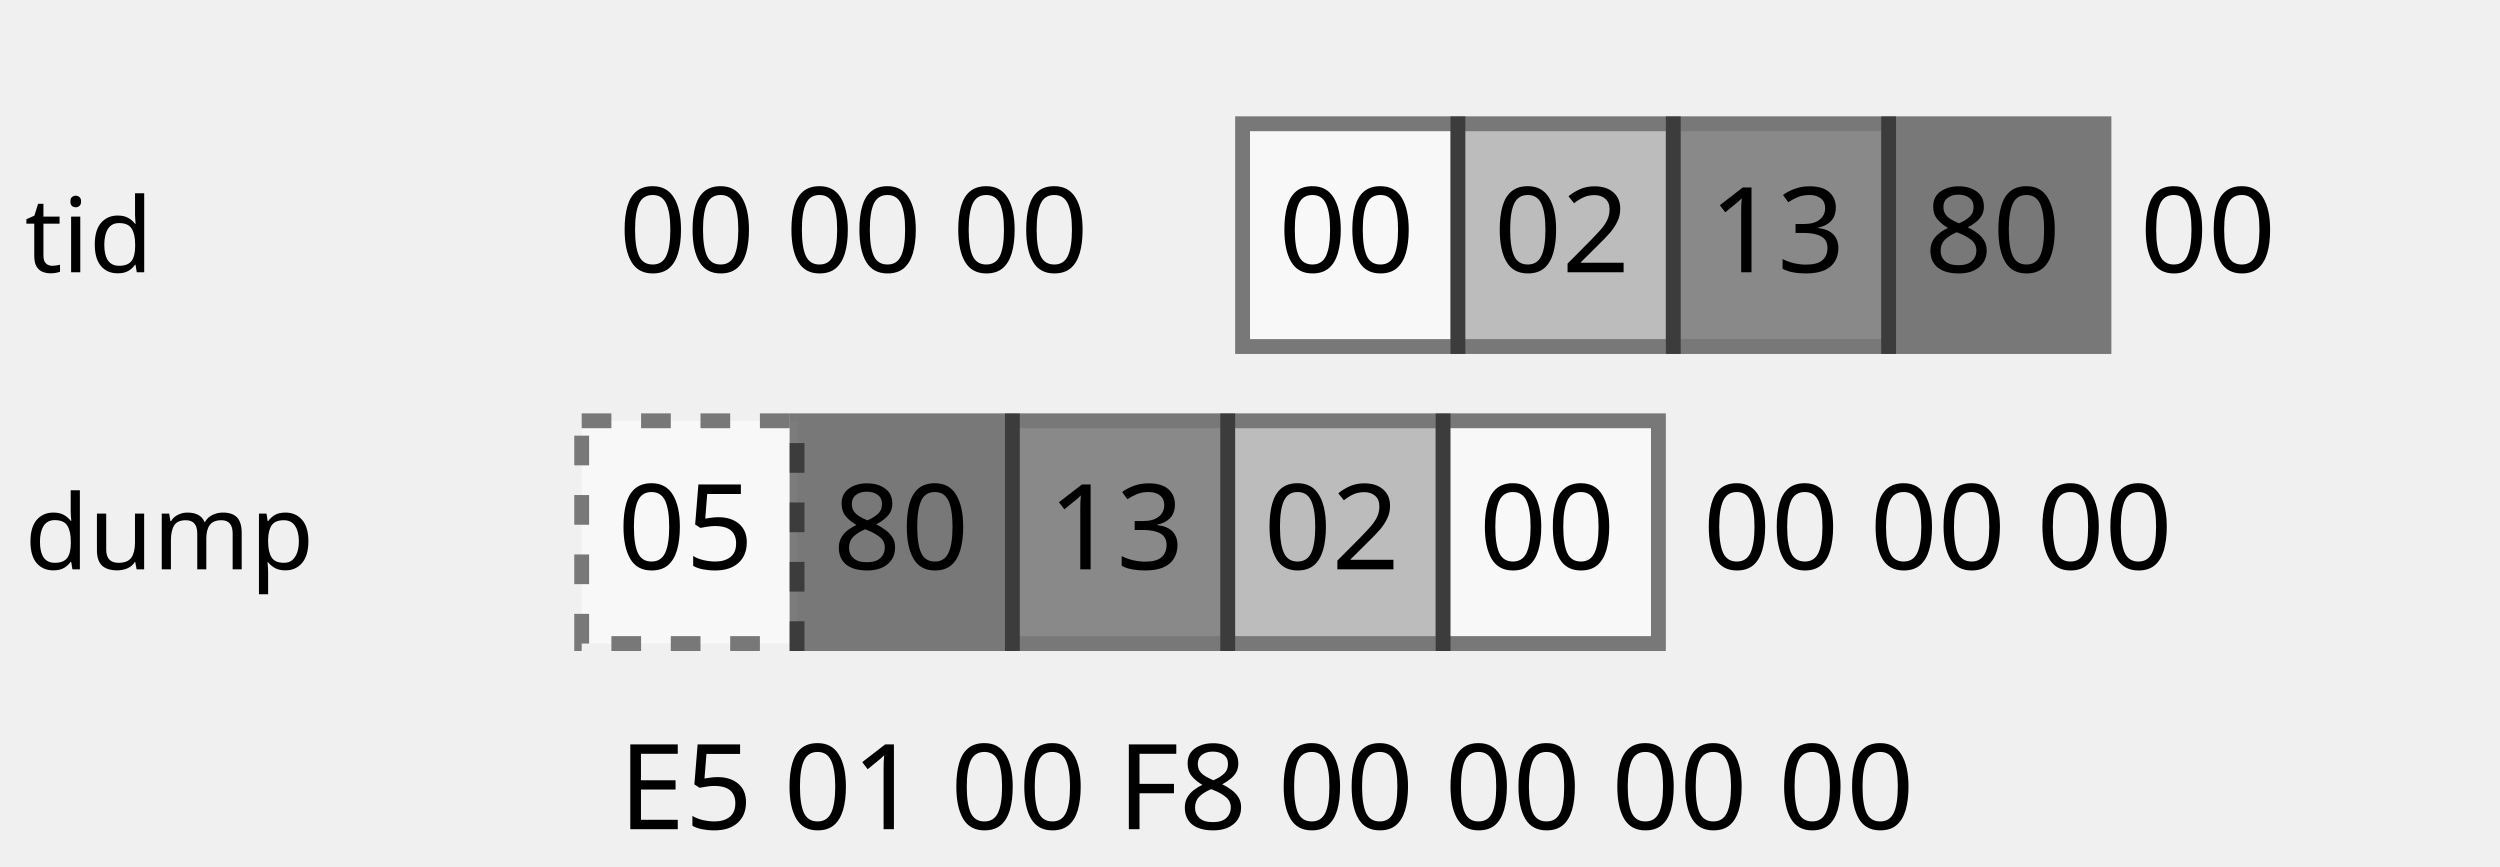
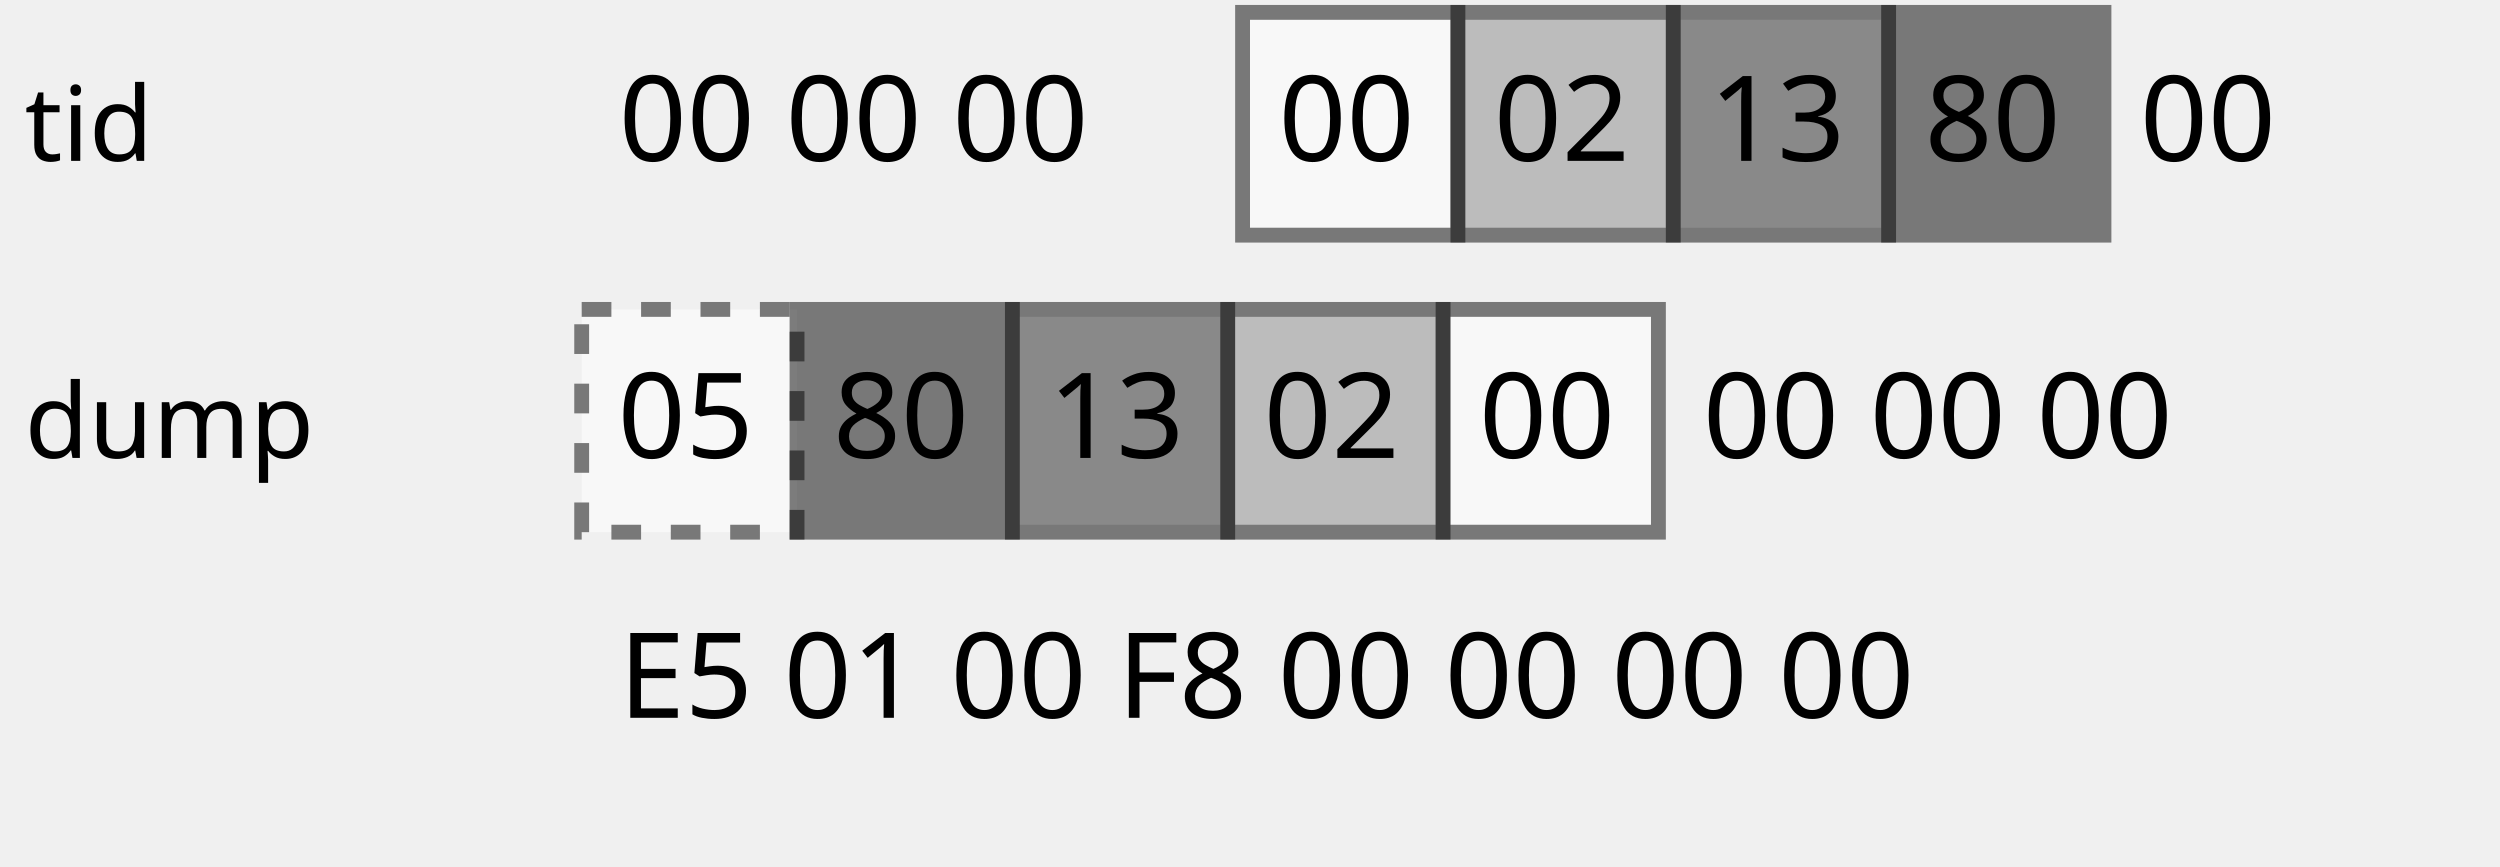
<svg xmlns="http://www.w3.org/2000/svg" height="350" version="1.1" width="1010">
  <defs>
    <style type="text/css">

rect.arrayKeyItem, rect.arrayValueItem {
  fill:white;
  stroke:black;
  stroke-width:1;
  opacity:1;
}

rect.arrayKeyItem.selected {
    fill:#00B7EB;
}

rect.arrayValueItem.selected {
    fill:#6BF76B;
}

rect.focused {
  stroke-width:3;
}

.code, .codeX {
    font-size:16px;
    fill:#000000;
    font-family:PT Mono;
}

.note {
    font-size:10px;
    fill:#000000;
    font-family:PT Serif;
}

.comment {
    font-size:14px;
    fill:#000000;
    font-family:PT Serif;
}

.bigcomment {
    font-size:18px;
    fill:#000000;
    font-family:PT Serif;
}

.link {
  fill:none;
  stroke:black;
  stroke-width:1.2;
  marker-end:url(#TriangleOutL);
}

.code1, .code2, .code3, .code4 {
   opacity:0.8;
}

.code1 {
  fill:red;
}

.code2 {
  fill:green;
}

.code3 {
  fill:blue;
}

.code4 {
  fill:orange;
}

.header.code1 {
  /*fill:red;*/
  fill: #0F0;
}

.header.code2 {
  /*fill:green;*/
  fill: #0C0;
}

.header.code3 {
  /*fill:blue;*/
  fill: #0A0;
}

.header.code4 {
  /*fill:orange;*/
  fill: #080;
}


rect.unused, rect.used {
  stroke:black;
  stroke-width:1;
  opacity:1;
  fill:#ddd;
}

rect.log {
  stroke:none;
  stroke-width:0;
  opacity:0.5;
  fill:#ddf;
}

path.log {
  fill: none;
  stroke: #88F;
  stroke-width:2;
}

rect.t1 {
    fill:#30FB30;
}

rect.t2 {
    fill:#3030FB;
}

rect.t3 {
    fill:#FB3030;
}

/* */

.code0 {
  fill:#888;
  opacity:0.5;
}

.code10, .code20, .code30, .code40 {
  opacity:0.5;
  stroke:black;
  stroke-width:2;
}

.code10 {
  fill:white;
}

.code20 {
  fill:#888;
}

.code30 {
  fill:#222;
}

.code40 {
  fill:#000;
}

.biased {
  opacity:0.2;
  fill: #888;
}

.hashCode {
  opacity:0.2;
  fill: #22F;
}
    </style>
  </defs>
  <g transform="translate(-20 -40) scale(3)">
-     <g transform="translate(0 35)">
+     <g transform="translate(0 20)">
      <g transform="translate(10 15)">
        <text class="comment" x="0" y="0">tid</text>
      </g>
      <g transform="translate(90 -80)">
        <g transform="translate(0 0)">
          <g transform="translate(60 35)">
            <g transform="translate(24 40)">
              <rect class="code10" height="30" width="29" x="0" y="0" />
              <text class="code" text-anchor="middle" x="14" y="20">00</text>
            </g>
            <g transform="translate(53 40)">
              <rect class="code20" height="30" width="29" x="0" y="0" />
              <text class="code" text-anchor="middle" x="14" y="20">02</text>
            </g>
            <g transform="translate(82 40)">
              <rect class="code30" height="30" width="29" x="0" y="0" />
              <text class="code" text-anchor="middle" x="14" y="20">13</text>
            </g>
            <g transform="translate(111 40)">
              <rect class="code40" height="30" width="29" x="0" y="0" />
              <text class="code" text-anchor="middle" x="14" y="20">80</text>
            </g>
            <g transform="translate(140 40)">
              <text class="code" text-anchor="middle" x="14" y="20">00</text>
            </g>
          </g>
        </g>
        <text class="code" x="0" y="95">00 00 00 </text>
      </g>
    </g>
-     <g transform="translate(0 75)">
+     <g transform="translate(0 60)">
      <g transform="translate(10 15)">
        <text class="comment" x="0" y="0">dump</text>
      </g>
      <g transform="translate(90 -80)">
        <g transform="translate(0 0)">
          <g transform="translate(0 35)">
            <g transform="translate(-5 40)">
              <rect class="code10" height="30" width="29" x="0" y="0" stroke-dasharray="4,4,4" />
              <text class="code" text-anchor="middle" x="14" y="20">05</text>
            </g>
            <g transform="translate(24 40)">
              <rect class="code40" height="30" width="29" x="0" y="0" />
              <text class="code" text-anchor="middle" x="14" y="20">80</text>
            </g>
            <g transform="translate(53 40)">
              <rect class="code30" height="30" width="29" x="0" y="0" />
              <text class="code" text-anchor="middle" x="14" y="20">13</text>
            </g>
            <g transform="translate(82 40)">
              <rect class="code20" height="30" width="29" x="0" y="0" />
              <text class="code" text-anchor="middle" x="14" y="20">02</text>
            </g>
            <g transform="translate(111 40)">
              <rect class="code10" height="30" width="29" x="0" y="0" />
              <text class="code" text-anchor="middle" x="14" y="20">00</text>
            </g>
          </g>
          <text class="code" x="146" y="95">00 00 00</text>
          <text class="code" x="0" y="130">E5 01 00 F8 00 00 00 00</text>
        </g>
      </g>
    </g>
  </g>
</svg>
